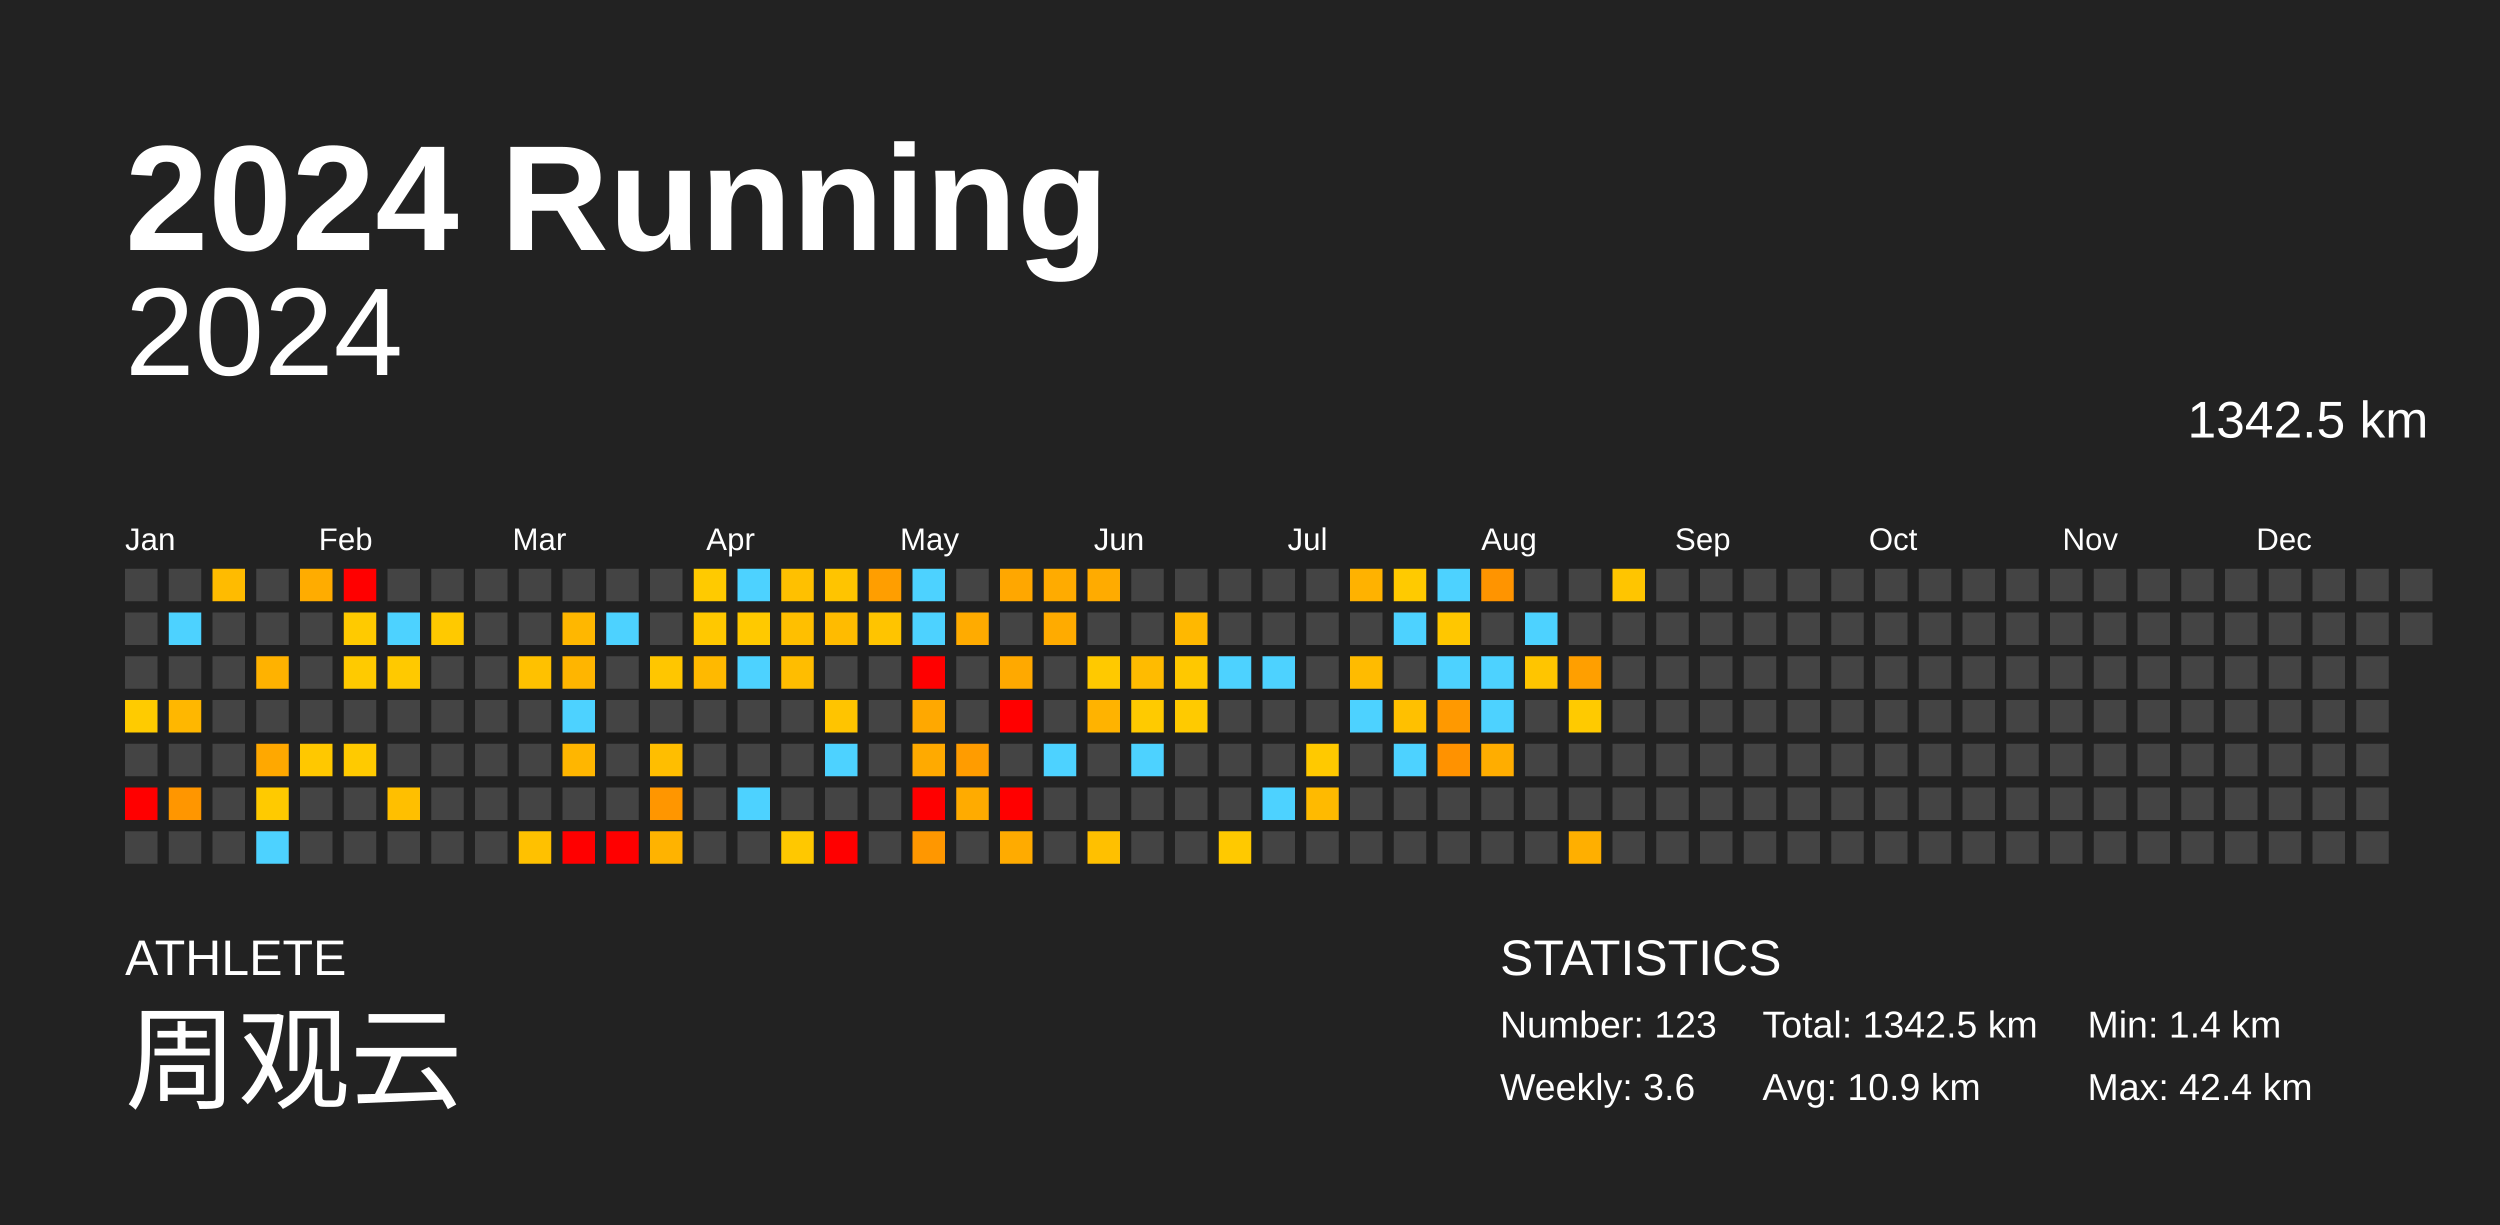
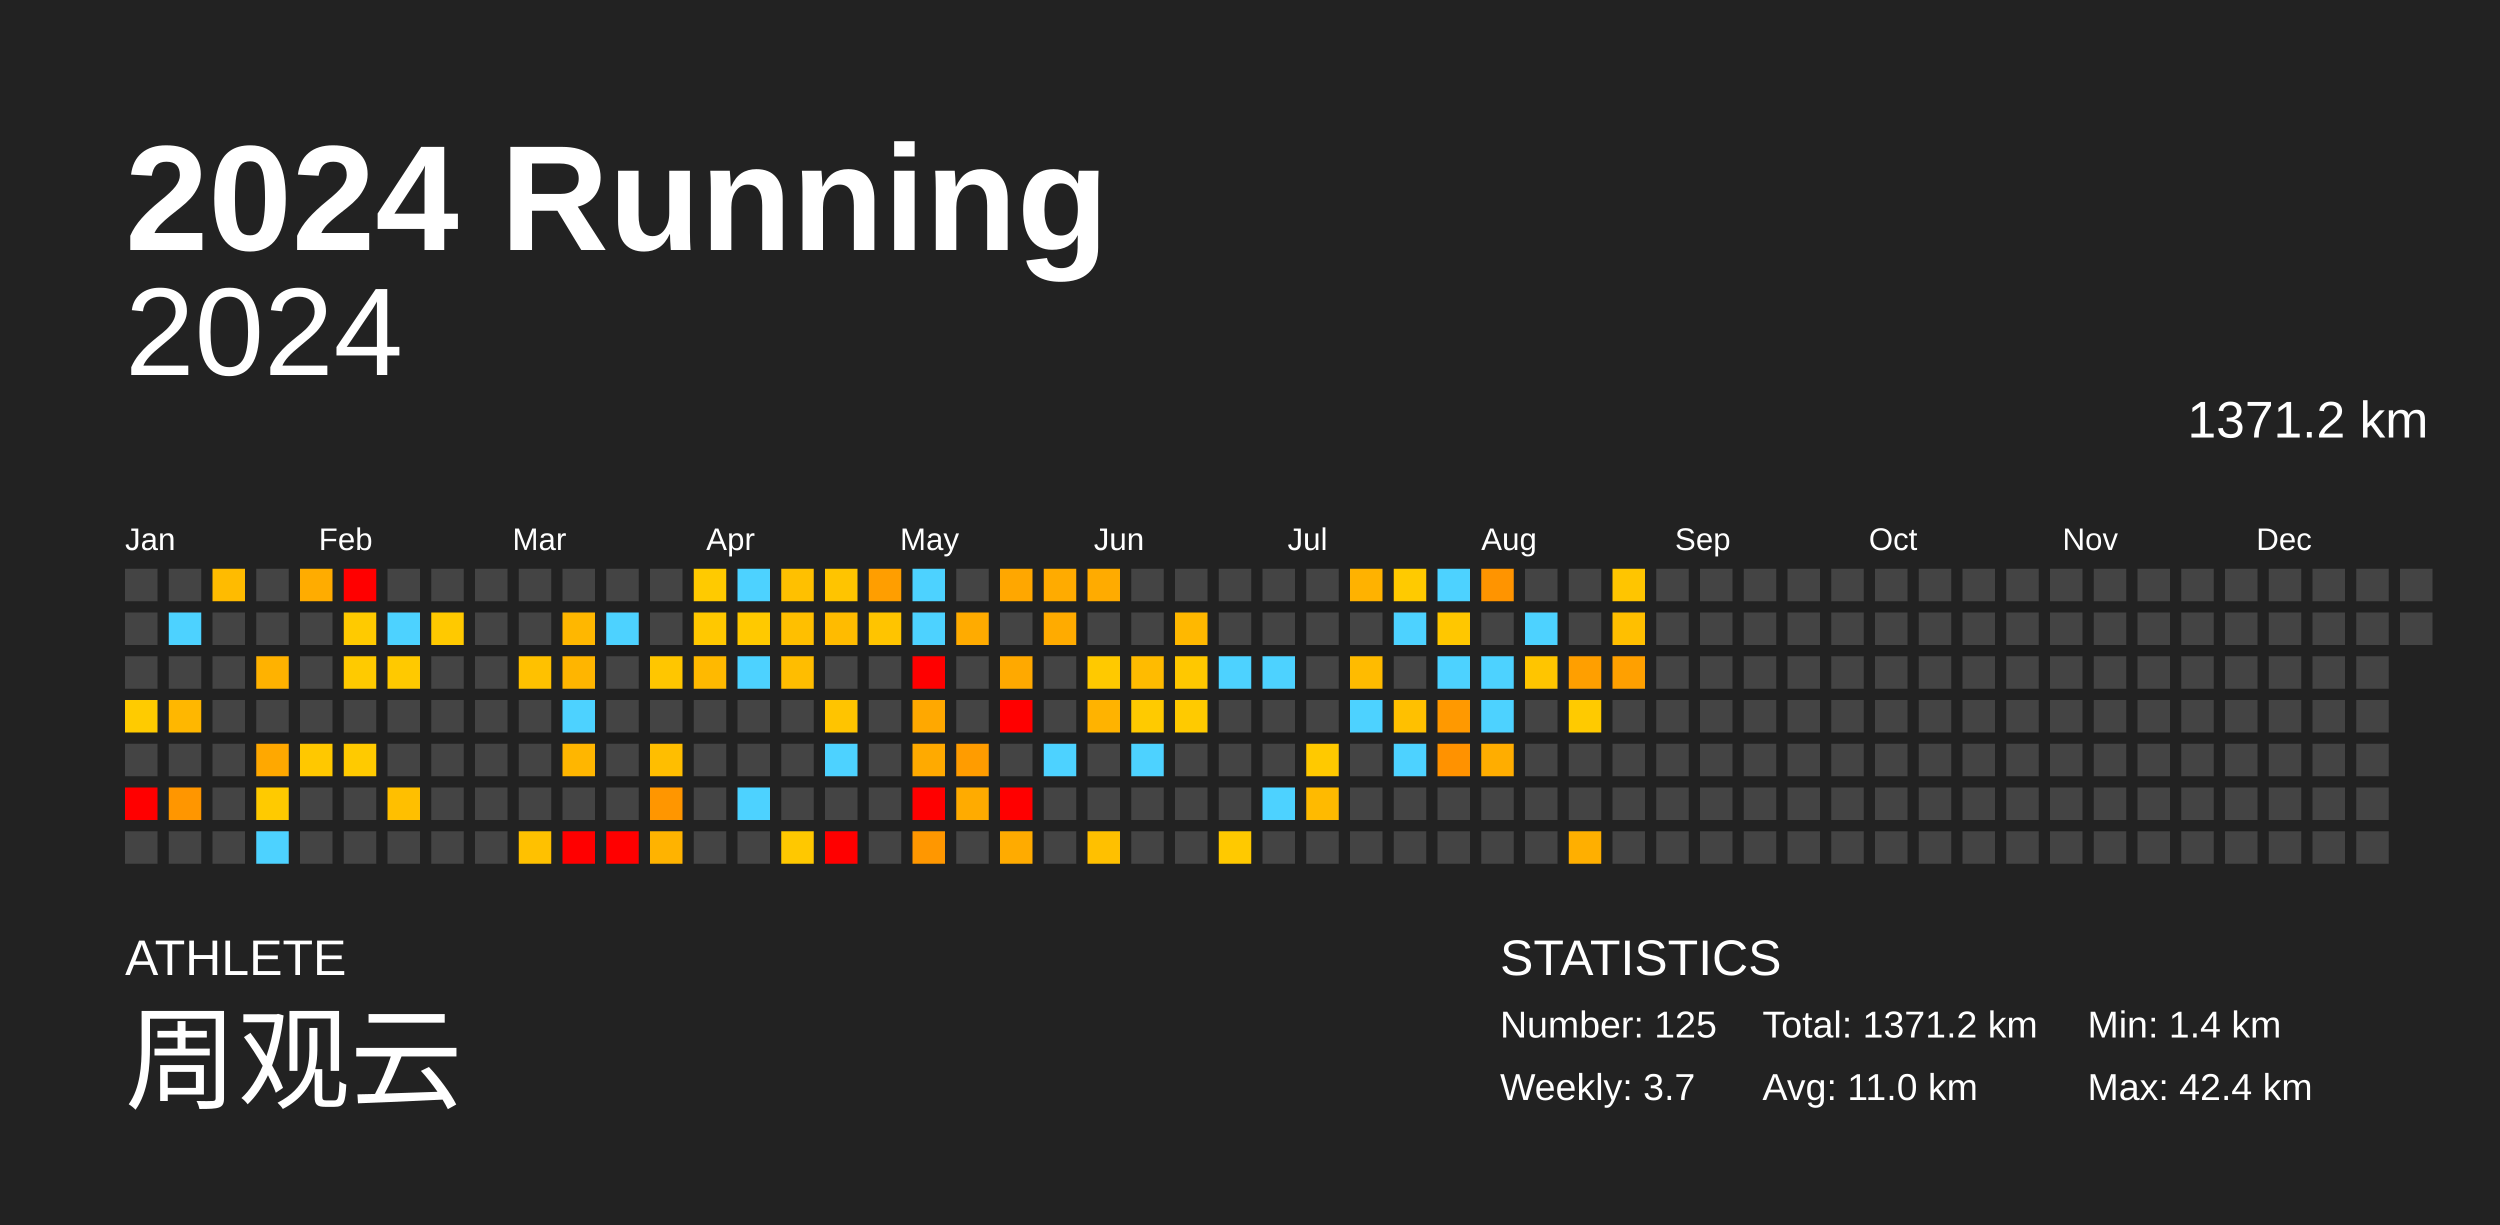
<svg xmlns="http://www.w3.org/2000/svg" baseProfile="full" height="98mm" version="1.1" viewBox="0,0,200,98" width="200mm">
  <defs />
  <rect fill="#222222" height="98" width="200" x="0" y="0" />
  <text fill="#FFFFFF" style="font-size:12px; font-family:Arial; font-weight:bold;" x="10" y="20">2024 Running</text>
  <text fill="#FFFFFF" style="font-size:4px; font-family:Arial" x="10" y="78">ATHLETE</text>
  <text fill="#FFFFFF" style="font-size:9px; font-family:Arial" x="10" y="88">周观云</text>
  <text fill="#FFFFFF" style="font-size:4px; font-family:Arial" x="120" y="78">STATISTICS</text>
-   <text fill="#FFFFFF" style="font-size:3px; font-family:Arial" x="120" y="83">Number: 123</text>
-   <text fill="#FFFFFF" style="font-size:3px; font-family:Arial" x="120" y="88">Weekly: 3.6</text>
-   <text fill="#FFFFFF" style="font-size:3px; font-family:Arial" x="141" y="83">Total: 1342.5 km</text>
-   <text fill="#FFFFFF" style="font-size:3px; font-family:Arial" x="141" y="88">Avg: 10.9 km</text>
+   <text fill="#FFFFFF" style="font-size:3px; font-family:Arial" x="120" y="83">Number: 125</text>
+   <text fill="#FFFFFF" style="font-size:3px; font-family:Arial" x="120" y="88">Weekly: 3.7</text>
+   <text fill="#FFFFFF" style="font-size:3px; font-family:Arial" x="141" y="83">Total: 1371.2 km</text>
+   <text fill="#FFFFFF" style="font-size:3px; font-family:Arial" x="141" y="88">Avg: 11.0 km</text>
  <text fill="#FFFFFF" style="font-size:3px; font-family:Arial" x="167" y="83">Min: 1.4 km</text>
  <text fill="#FFFFFF" style="font-size:3px; font-family:Arial" x="167" y="88">Max: 42.4 km</text>
  <text alignment-baseline="hanging" fill="#FFFFFF" style="font-size:10.0px; font-family:Arial;" x="10" y="30">2024</text>
-   <text alignment-baseline="hanging" fill="#FFFFFF" style="font-size:4.125px; font-family:Arial;" x="175" y="35">1342.5 km</text>
+   <text alignment-baseline="hanging" fill="#FFFFFF" style="font-size:4.125px; font-family:Arial;" x="175" y="35">1371.2 km</text>
  <text fill="#FFFFFF" style="font-size:2.5px; font-family:Arial" x="10.0" y="44">Jan</text>
  <text fill="#FFFFFF" style="font-size:2.5px; font-family:Arial" x="25.5" y="44">Feb</text>
  <text fill="#FFFFFF" style="font-size:2.5px; font-family:Arial" x="41.0" y="44">Mar</text>
  <text fill="#FFFFFF" style="font-size:2.5px; font-family:Arial" x="56.5" y="44">Apr</text>
  <text fill="#FFFFFF" style="font-size:2.5px; font-family:Arial" x="72.0" y="44">May</text>
  <text fill="#FFFFFF" style="font-size:2.5px; font-family:Arial" x="87.5" y="44">Jun</text>
  <text fill="#FFFFFF" style="font-size:2.5px; font-family:Arial" x="103.0" y="44">Jul</text>
  <text fill="#FFFFFF" style="font-size:2.5px; font-family:Arial" x="118.5" y="44">Aug</text>
  <text fill="#FFFFFF" style="font-size:2.5px; font-family:Arial" x="134.0" y="44">Sep</text>
  <text fill="#FFFFFF" style="font-size:2.5px; font-family:Arial" x="149.5" y="44">Oct</text>
  <text fill="#FFFFFF" style="font-size:2.5px; font-family:Arial" x="165.0" y="44">Nov</text>
  <text fill="#FFFFFF" style="font-size:2.5px; font-family:Arial" x="180.5" y="44">Dec</text>
  <rect fill="#444444" height="2.6" width="2.6" x="10.0" y="45.5" />
  <rect fill="#444444" height="2.6" width="2.6" x="10.0" y="49.0" />
  <rect fill="#444444" height="2.6" width="2.6" x="10.0" y="52.5" />
  <rect fill="#ffcb00" height="2.6" width="2.6" x="10.0" y="56.0" />
  <rect fill="#444444" height="2.6" width="2.6" x="10.0" y="59.5" />
  <rect fill="red" height="2.6" width="2.6" x="10.0" y="63.0" />
  <rect fill="#444444" height="2.6" width="2.6" x="10.0" y="66.5" />
  <rect fill="#444444" height="2.6" width="2.6" x="13.5" y="45.5" />
  <rect fill="#4dd2ff" height="2.6" width="2.6" x="13.5" y="49.0" />
  <rect fill="#444444" height="2.6" width="2.6" x="13.5" y="52.5" />
  <rect fill="#ffb700" height="2.6" width="2.6" x="13.5" y="56.0" />
  <rect fill="#444444" height="2.6" width="2.6" x="13.5" y="59.5" />
  <rect fill="#ff9600" height="2.6" width="2.6" x="13.5" y="63.0" />
  <rect fill="#444444" height="2.6" width="2.6" x="13.5" y="66.5" />
  <rect fill="#ffbb00" height="2.6" width="2.6" x="17.0" y="45.5" />
  <rect fill="#444444" height="2.6" width="2.6" x="17.0" y="49.0" />
  <rect fill="#444444" height="2.6" width="2.6" x="17.0" y="52.5" />
  <rect fill="#444444" height="2.6" width="2.6" x="17.0" y="56.0" />
  <rect fill="#444444" height="2.6" width="2.6" x="17.0" y="59.5" />
  <rect fill="#444444" height="2.6" width="2.6" x="17.0" y="63.0" />
  <rect fill="#444444" height="2.6" width="2.6" x="17.0" y="66.5" />
  <rect fill="#444444" height="2.6" width="2.6" x="20.5" y="45.5" />
  <rect fill="#444444" height="2.6" width="2.6" x="20.5" y="49.0" />
  <rect fill="#ffb200" height="2.6" width="2.6" x="20.5" y="52.5" />
  <rect fill="#444444" height="2.6" width="2.6" x="20.5" y="56.0" />
  <rect fill="#ffa800" height="2.6" width="2.6" x="20.5" y="59.5" />
  <rect fill="#ffca00" height="2.6" width="2.6" x="20.5" y="63.0" />
  <rect fill="#4dd2ff" height="2.6" width="2.6" x="20.5" y="66.5" />
  <rect fill="#ffac00" height="2.6" width="2.6" x="24.0" y="45.5" />
  <rect fill="#444444" height="2.6" width="2.6" x="24.0" y="49.0" />
  <rect fill="#444444" height="2.6" width="2.6" x="24.0" y="52.5" />
  <rect fill="#444444" height="2.6" width="2.6" x="24.0" y="56.0" />
  <rect fill="#ffc800" height="2.6" width="2.6" x="24.0" y="59.5" />
  <rect fill="#444444" height="2.6" width="2.6" x="24.0" y="63.0" />
  <rect fill="#444444" height="2.6" width="2.6" x="24.0" y="66.5" />
  <rect fill="red" height="2.6" width="2.6" x="27.5" y="45.5" />
  <rect fill="#ffca00" height="2.6" width="2.6" x="27.5" y="49.0" />
  <rect fill="#ffca00" height="2.6" width="2.6" x="27.5" y="52.5" />
  <rect fill="#444444" height="2.6" width="2.6" x="27.5" y="56.0" />
  <rect fill="#ffca00" height="2.6" width="2.6" x="27.5" y="59.5" />
  <rect fill="#444444" height="2.6" width="2.6" x="27.5" y="63.0" />
  <rect fill="#444444" height="2.6" width="2.6" x="27.5" y="66.5" />
  <rect fill="#444444" height="2.6" width="2.6" x="31.0" y="45.5" />
  <rect fill="#4dd2ff" height="2.6" width="2.6" x="31.0" y="49.0" />
  <rect fill="#ffc900" height="2.6" width="2.6" x="31.0" y="52.5" />
  <rect fill="#444444" height="2.6" width="2.6" x="31.0" y="56.0" />
  <rect fill="#444444" height="2.6" width="2.6" x="31.0" y="59.5" />
  <rect fill="#ffbf00" height="2.6" width="2.6" x="31.0" y="63.0" />
  <rect fill="#444444" height="2.6" width="2.6" x="31.0" y="66.5" />
  <rect fill="#444444" height="2.6" width="2.6" x="34.5" y="45.5" />
  <rect fill="#ffc900" height="2.6" width="2.6" x="34.5" y="49.0" />
  <rect fill="#444444" height="2.6" width="2.6" x="34.5" y="52.5" />
  <rect fill="#444444" height="2.6" width="2.6" x="34.5" y="56.0" />
  <rect fill="#444444" height="2.6" width="2.6" x="34.5" y="59.5" />
  <rect fill="#444444" height="2.6" width="2.6" x="34.5" y="63.0" />
  <rect fill="#444444" height="2.6" width="2.6" x="34.5" y="66.5" />
  <rect fill="#444444" height="2.6" width="2.6" x="38.0" y="45.5" />
  <rect fill="#444444" height="2.6" width="2.6" x="38.0" y="49.0" />
  <rect fill="#444444" height="2.6" width="2.6" x="38.0" y="52.5" />
  <rect fill="#444444" height="2.6" width="2.6" x="38.0" y="56.0" />
  <rect fill="#444444" height="2.6" width="2.6" x="38.0" y="59.5" />
  <rect fill="#444444" height="2.6" width="2.6" x="38.0" y="63.0" />
  <rect fill="#444444" height="2.6" width="2.6" x="38.0" y="66.5" />
  <rect fill="#444444" height="2.6" width="2.6" x="41.5" y="45.5" />
  <rect fill="#444444" height="2.6" width="2.6" x="41.5" y="49.0" />
  <rect fill="#ffc100" height="2.6" width="2.6" x="41.5" y="52.5" />
  <rect fill="#444444" height="2.6" width="2.6" x="41.5" y="56.0" />
  <rect fill="#444444" height="2.6" width="2.6" x="41.5" y="59.5" />
  <rect fill="#444444" height="2.6" width="2.6" x="41.5" y="63.0" />
  <rect fill="#ffc100" height="2.6" width="2.6" x="41.5" y="66.5" />
  <rect fill="#444444" height="2.6" width="2.6" x="45.0" y="45.5" />
  <rect fill="#ffb700" height="2.6" width="2.6" x="45.0" y="49.0" />
  <rect fill="#ffb500" height="2.6" width="2.6" x="45.0" y="52.5" />
  <rect fill="#4dd2ff" height="2.6" width="2.6" x="45.0" y="56.0" />
  <rect fill="#ffb600" height="2.6" width="2.6" x="45.0" y="59.5" />
  <rect fill="#444444" height="2.6" width="2.6" x="45.0" y="63.0" />
  <rect fill="red" height="2.6" width="2.6" x="45.0" y="66.5" />
  <rect fill="#444444" height="2.6" width="2.6" x="48.5" y="45.5" />
  <rect fill="#4dd2ff" height="2.6" width="2.6" x="48.5" y="49.0" />
  <rect fill="#444444" height="2.6" width="2.6" x="48.5" y="52.5" />
  <rect fill="#444444" height="2.6" width="2.6" x="48.5" y="56.0" />
  <rect fill="#444444" height="2.6" width="2.6" x="48.5" y="59.5" />
  <rect fill="#444444" height="2.6" width="2.6" x="48.5" y="63.0" />
  <rect fill="red" height="2.6" width="2.6" x="48.5" y="66.5" />
  <rect fill="#444444" height="2.6" width="2.6" x="52.0" y="45.5" />
  <rect fill="#444444" height="2.6" width="2.6" x="52.0" y="49.0" />
  <rect fill="#ffc600" height="2.6" width="2.6" x="52.0" y="52.5" />
  <rect fill="#444444" height="2.6" width="2.6" x="52.0" y="56.0" />
  <rect fill="#ffbe00" height="2.6" width="2.6" x="52.0" y="59.5" />
  <rect fill="#ff9600" height="2.6" width="2.6" x="52.0" y="63.0" />
  <rect fill="#ffb300" height="2.6" width="2.6" x="52.0" y="66.5" />
  <rect fill="#ffca00" height="2.6" width="2.6" x="55.5" y="45.5" />
  <rect fill="#ffc800" height="2.6" width="2.6" x="55.5" y="49.0" />
  <rect fill="#ffb900" height="2.6" width="2.6" x="55.5" y="52.5" />
  <rect fill="#444444" height="2.6" width="2.6" x="55.5" y="56.0" />
  <rect fill="#444444" height="2.6" width="2.6" x="55.5" y="59.5" />
  <rect fill="#444444" height="2.6" width="2.6" x="55.5" y="63.0" />
  <rect fill="#444444" height="2.6" width="2.6" x="55.5" y="66.5" />
  <rect fill="#4dd2ff" height="2.6" width="2.6" x="59.0" y="45.5" />
  <rect fill="#ffc900" height="2.6" width="2.6" x="59.0" y="49.0" />
  <rect fill="#4dd2ff" height="2.6" width="2.6" x="59.0" y="52.5" />
  <rect fill="#444444" height="2.6" width="2.6" x="59.0" y="56.0" />
  <rect fill="#444444" height="2.6" width="2.6" x="59.0" y="59.5" />
  <rect fill="#4dd2ff" height="2.6" width="2.6" x="59.0" y="63.0" />
  <rect fill="#444444" height="2.6" width="2.6" x="59.0" y="66.5" />
  <rect fill="#ffc000" height="2.6" width="2.6" x="62.5" y="45.5" />
  <rect fill="#ffbf00" height="2.6" width="2.6" x="62.5" y="49.0" />
  <rect fill="#ffbd00" height="2.6" width="2.6" x="62.5" y="52.5" />
  <rect fill="#444444" height="2.6" width="2.6" x="62.5" y="56.0" />
  <rect fill="#444444" height="2.6" width="2.6" x="62.5" y="59.5" />
  <rect fill="#444444" height="2.6" width="2.6" x="62.5" y="63.0" />
  <rect fill="#ffc800" height="2.6" width="2.6" x="62.5" y="66.5" />
  <rect fill="#ffc400" height="2.6" width="2.6" x="66.0" y="45.5" />
  <rect fill="#ffbb00" height="2.6" width="2.6" x="66.0" y="49.0" />
  <rect fill="#444444" height="2.6" width="2.6" x="66.0" y="52.5" />
  <rect fill="#ffc400" height="2.6" width="2.6" x="66.0" y="56.0" />
  <rect fill="#4dd2ff" height="2.6" width="2.6" x="66.0" y="59.5" />
  <rect fill="#444444" height="2.6" width="2.6" x="66.0" y="63.0" />
  <rect fill="red" height="2.6" width="2.6" x="66.0" y="66.5" />
  <rect fill="#ff9e00" height="2.6" width="2.6" x="69.5" y="45.5" />
  <rect fill="#ffc400" height="2.6" width="2.6" x="69.5" y="49.0" />
  <rect fill="#444444" height="2.6" width="2.6" x="69.5" y="52.5" />
  <rect fill="#444444" height="2.6" width="2.6" x="69.5" y="56.0" />
  <rect fill="#444444" height="2.6" width="2.6" x="69.5" y="59.5" />
  <rect fill="#444444" height="2.6" width="2.6" x="69.5" y="63.0" />
  <rect fill="#444444" height="2.6" width="2.6" x="69.5" y="66.5" />
  <rect fill="#4dd2ff" height="2.6" width="2.6" x="73.0" y="45.5" />
  <rect fill="#4dd2ff" height="2.6" width="2.6" x="73.0" y="49.0" />
  <rect fill="red" height="2.6" width="2.6" x="73.0" y="52.5" />
  <rect fill="#ffa800" height="2.6" width="2.6" x="73.0" y="56.0" />
  <rect fill="#ffaa00" height="2.6" width="2.6" x="73.0" y="59.5" />
  <rect fill="red" height="2.6" width="2.6" x="73.0" y="63.0" />
  <rect fill="#ff9700" height="2.6" width="2.6" x="73.0" y="66.5" />
  <rect fill="#444444" height="2.6" width="2.6" x="76.5" y="45.5" />
  <rect fill="#ffab00" height="2.6" width="2.6" x="76.5" y="49.0" />
  <rect fill="#444444" height="2.6" width="2.6" x="76.5" y="52.5" />
  <rect fill="#444444" height="2.6" width="2.6" x="76.5" y="56.0" />
  <rect fill="#ff9c00" height="2.6" width="2.6" x="76.5" y="59.5" />
  <rect fill="#ffab00" height="2.6" width="2.6" x="76.5" y="63.0" />
  <rect fill="#444444" height="2.6" width="2.6" x="76.5" y="66.5" />
  <rect fill="#ffa700" height="2.6" width="2.6" x="80.0" y="45.5" />
  <rect fill="#444444" height="2.6" width="2.6" x="80.0" y="49.0" />
  <rect fill="#ffa900" height="2.6" width="2.6" x="80.0" y="52.5" />
  <rect fill="red" height="2.6" width="2.6" x="80.0" y="56.0" />
  <rect fill="#444444" height="2.6" width="2.6" x="80.0" y="59.5" />
  <rect fill="red" height="2.6" width="2.6" x="80.0" y="63.0" />
  <rect fill="#ffab00" height="2.6" width="2.6" x="80.0" y="66.5" />
  <rect fill="#ffab00" height="2.6" width="2.6" x="83.5" y="45.5" />
  <rect fill="#ffab00" height="2.6" width="2.6" x="83.5" y="49.0" />
  <rect fill="#444444" height="2.6" width="2.6" x="83.5" y="52.5" />
  <rect fill="#444444" height="2.6" width="2.6" x="83.5" y="56.0" />
  <rect fill="#4dd2ff" height="2.6" width="2.6" x="83.5" y="59.5" />
  <rect fill="#444444" height="2.6" width="2.6" x="83.5" y="63.0" />
  <rect fill="#444444" height="2.6" width="2.6" x="83.5" y="66.5" />
  <rect fill="#ffab00" height="2.6" width="2.6" x="87.0" y="45.5" />
  <rect fill="#444444" height="2.6" width="2.6" x="87.0" y="49.0" />
  <rect fill="#ffc900" height="2.6" width="2.6" x="87.0" y="52.5" />
  <rect fill="#ffb300" height="2.6" width="2.6" x="87.0" y="56.0" />
  <rect fill="#444444" height="2.6" width="2.6" x="87.0" y="59.5" />
  <rect fill="#444444" height="2.6" width="2.6" x="87.0" y="63.0" />
  <rect fill="#ffc000" height="2.6" width="2.6" x="87.0" y="66.5" />
  <rect fill="#444444" height="2.6" width="2.6" x="90.5" y="45.5" />
  <rect fill="#444444" height="2.6" width="2.6" x="90.5" y="49.0" />
  <rect fill="#ffbb00" height="2.6" width="2.6" x="90.5" y="52.5" />
  <rect fill="#ffca00" height="2.6" width="2.6" x="90.5" y="56.0" />
  <rect fill="#4dd2ff" height="2.6" width="2.6" x="90.5" y="59.5" />
  <rect fill="#444444" height="2.6" width="2.6" x="90.5" y="63.0" />
  <rect fill="#444444" height="2.6" width="2.6" x="90.5" y="66.5" />
  <rect fill="#444444" height="2.6" width="2.6" x="94.0" y="45.5" />
  <rect fill="#ffb800" height="2.6" width="2.6" x="94.0" y="49.0" />
  <rect fill="#ffc800" height="2.6" width="2.6" x="94.0" y="52.5" />
  <rect fill="#ffca00" height="2.6" width="2.6" x="94.0" y="56.0" />
  <rect fill="#444444" height="2.6" width="2.6" x="94.0" y="59.5" />
  <rect fill="#444444" height="2.6" width="2.6" x="94.0" y="63.0" />
  <rect fill="#444444" height="2.6" width="2.6" x="94.0" y="66.5" />
  <rect fill="#444444" height="2.6" width="2.6" x="97.5" y="45.5" />
  <rect fill="#444444" height="2.6" width="2.6" x="97.5" y="49.0" />
  <rect fill="#4dd2ff" height="2.6" width="2.6" x="97.5" y="52.5" />
  <rect fill="#444444" height="2.6" width="2.6" x="97.5" y="56.0" />
  <rect fill="#444444" height="2.6" width="2.6" x="97.5" y="59.5" />
  <rect fill="#444444" height="2.6" width="2.6" x="97.5" y="63.0" />
  <rect fill="#ffc900" height="2.6" width="2.6" x="97.5" y="66.5" />
  <rect fill="#444444" height="2.6" width="2.6" x="101.0" y="45.5" />
  <rect fill="#444444" height="2.6" width="2.6" x="101.0" y="49.0" />
  <rect fill="#4dd2ff" height="2.6" width="2.6" x="101.0" y="52.5" />
  <rect fill="#444444" height="2.6" width="2.6" x="101.0" y="56.0" />
  <rect fill="#444444" height="2.6" width="2.6" x="101.0" y="59.5" />
  <rect fill="#4dd2ff" height="2.6" width="2.6" x="101.0" y="63.0" />
  <rect fill="#444444" height="2.6" width="2.6" x="101.0" y="66.5" />
  <rect fill="#444444" height="2.6" width="2.6" x="104.5" y="45.5" />
  <rect fill="#444444" height="2.6" width="2.6" x="104.5" y="49.0" />
  <rect fill="#444444" height="2.6" width="2.6" x="104.5" y="52.5" />
  <rect fill="#444444" height="2.6" width="2.6" x="104.5" y="56.0" />
  <rect fill="#ffc900" height="2.6" width="2.6" x="104.5" y="59.5" />
  <rect fill="#ffba00" height="2.6" width="2.6" x="104.5" y="63.0" />
  <rect fill="#444444" height="2.6" width="2.6" x="104.5" y="66.5" />
  <rect fill="#ffb200" height="2.6" width="2.6" x="108.0" y="45.5" />
  <rect fill="#444444" height="2.6" width="2.6" x="108.0" y="49.0" />
  <rect fill="#ffbb00" height="2.6" width="2.6" x="108.0" y="52.5" />
  <rect fill="#4dd2ff" height="2.6" width="2.6" x="108.0" y="56.0" />
  <rect fill="#444444" height="2.6" width="2.6" x="108.0" y="59.5" />
  <rect fill="#444444" height="2.6" width="2.6" x="108.0" y="63.0" />
  <rect fill="#444444" height="2.6" width="2.6" x="108.0" y="66.5" />
  <rect fill="#ffca00" height="2.6" width="2.6" x="111.5" y="45.5" />
  <rect fill="#4dd2ff" height="2.6" width="2.6" x="111.5" y="49.0" />
  <rect fill="#444444" height="2.6" width="2.6" x="111.5" y="52.5" />
  <rect fill="#ffc000" height="2.6" width="2.6" x="111.5" y="56.0" />
  <rect fill="#4dd2ff" height="2.6" width="2.6" x="111.5" y="59.5" />
  <rect fill="#444444" height="2.6" width="2.6" x="111.5" y="63.0" />
  <rect fill="#444444" height="2.6" width="2.6" x="111.5" y="66.5" />
  <rect fill="#4dd2ff" height="2.6" width="2.6" x="115.0" y="45.5" />
  <rect fill="#ffc700" height="2.6" width="2.6" x="115.0" y="49.0" />
  <rect fill="#4dd2ff" height="2.6" width="2.6" x="115.0" y="52.5" />
  <rect fill="#ff9900" height="2.6" width="2.6" x="115.0" y="56.0" />
  <rect fill="#ff9200" height="2.6" width="2.6" x="115.0" y="59.5" />
  <rect fill="#444444" height="2.6" width="2.6" x="115.0" y="63.0" />
  <rect fill="#444444" height="2.6" width="2.6" x="115.0" y="66.5" />
  <rect fill="#ff9400" height="2.6" width="2.6" x="118.5" y="45.5" />
  <rect fill="#444444" height="2.6" width="2.6" x="118.5" y="49.0" />
  <rect fill="#4dd2ff" height="2.6" width="2.6" x="118.5" y="52.5" />
  <rect fill="#4dd2ff" height="2.6" width="2.6" x="118.5" y="56.0" />
  <rect fill="#ffad00" height="2.6" width="2.6" x="118.5" y="59.5" />
  <rect fill="#444444" height="2.6" width="2.6" x="118.5" y="63.0" />
  <rect fill="#444444" height="2.6" width="2.6" x="118.5" y="66.5" />
  <rect fill="#444444" height="2.6" width="2.6" x="122.0" y="45.5" />
  <rect fill="#4dd2ff" height="2.6" width="2.6" x="122.0" y="49.0" />
  <rect fill="#ffc500" height="2.6" width="2.6" x="122.0" y="52.5" />
  <rect fill="#444444" height="2.6" width="2.6" x="122.0" y="56.0" />
  <rect fill="#444444" height="2.6" width="2.6" x="122.0" y="59.5" />
  <rect fill="#444444" height="2.6" width="2.6" x="122.0" y="63.0" />
  <rect fill="#444444" height="2.6" width="2.6" x="122.0" y="66.5" />
  <rect fill="#444444" height="2.6" width="2.6" x="125.5" y="45.5" />
  <rect fill="#444444" height="2.6" width="2.6" x="125.5" y="49.0" />
  <rect fill="#ff9f00" height="2.6" width="2.6" x="125.5" y="52.5" />
  <rect fill="#ffca00" height="2.6" width="2.6" x="125.5" y="56.0" />
  <rect fill="#444444" height="2.6" width="2.6" x="125.5" y="59.5" />
  <rect fill="#444444" height="2.6" width="2.6" x="125.5" y="63.0" />
  <rect fill="#ffaf00" height="2.6" width="2.6" x="125.5" y="66.5" />
  <rect fill="#ffc500" height="2.6" width="2.6" x="129.0" y="45.5" />
-   <rect fill="#444444" height="2.6" width="2.6" x="129.0" y="49.0" />
-   <rect fill="#444444" height="2.6" width="2.6" x="129.0" y="52.5" />
+   <rect fill="#ffbf00" height="2.6" width="2.6" x="129.0" y="49.0" />
+   <rect fill="#ffa000" height="2.6" width="2.6" x="129.0" y="52.5" />
  <rect fill="#444444" height="2.6" width="2.6" x="129.0" y="56.0" />
  <rect fill="#444444" height="2.6" width="2.6" x="129.0" y="59.5" />
  <rect fill="#444444" height="2.6" width="2.6" x="129.0" y="63.0" />
  <rect fill="#444444" height="2.6" width="2.6" x="129.0" y="66.5" />
  <rect fill="#444444" height="2.6" width="2.6" x="132.5" y="45.5" />
  <rect fill="#444444" height="2.6" width="2.6" x="132.5" y="49.0" />
  <rect fill="#444444" height="2.6" width="2.6" x="132.5" y="52.5" />
  <rect fill="#444444" height="2.6" width="2.6" x="132.5" y="56.0" />
  <rect fill="#444444" height="2.6" width="2.6" x="132.5" y="59.5" />
  <rect fill="#444444" height="2.6" width="2.6" x="132.5" y="63.0" />
  <rect fill="#444444" height="2.6" width="2.6" x="132.5" y="66.5" />
  <rect fill="#444444" height="2.6" width="2.6" x="136.0" y="45.5" />
  <rect fill="#444444" height="2.6" width="2.6" x="136.0" y="49.0" />
  <rect fill="#444444" height="2.6" width="2.6" x="136.0" y="52.5" />
  <rect fill="#444444" height="2.6" width="2.6" x="136.0" y="56.0" />
  <rect fill="#444444" height="2.6" width="2.6" x="136.0" y="59.5" />
  <rect fill="#444444" height="2.6" width="2.6" x="136.0" y="63.0" />
  <rect fill="#444444" height="2.6" width="2.6" x="136.0" y="66.5" />
  <rect fill="#444444" height="2.6" width="2.6" x="139.5" y="45.5" />
  <rect fill="#444444" height="2.6" width="2.6" x="139.5" y="49.0" />
  <rect fill="#444444" height="2.6" width="2.6" x="139.5" y="52.5" />
  <rect fill="#444444" height="2.6" width="2.6" x="139.5" y="56.0" />
  <rect fill="#444444" height="2.6" width="2.6" x="139.5" y="59.5" />
  <rect fill="#444444" height="2.6" width="2.6" x="139.5" y="63.0" />
  <rect fill="#444444" height="2.6" width="2.6" x="139.5" y="66.5" />
  <rect fill="#444444" height="2.6" width="2.6" x="143.0" y="45.5" />
  <rect fill="#444444" height="2.6" width="2.6" x="143.0" y="49.0" />
  <rect fill="#444444" height="2.6" width="2.6" x="143.0" y="52.5" />
  <rect fill="#444444" height="2.6" width="2.6" x="143.0" y="56.0" />
  <rect fill="#444444" height="2.6" width="2.6" x="143.0" y="59.5" />
  <rect fill="#444444" height="2.6" width="2.6" x="143.0" y="63.0" />
  <rect fill="#444444" height="2.6" width="2.6" x="143.0" y="66.5" />
  <rect fill="#444444" height="2.6" width="2.6" x="146.5" y="45.5" />
  <rect fill="#444444" height="2.6" width="2.6" x="146.5" y="49.0" />
  <rect fill="#444444" height="2.6" width="2.6" x="146.5" y="52.5" />
  <rect fill="#444444" height="2.6" width="2.6" x="146.5" y="56.0" />
  <rect fill="#444444" height="2.6" width="2.6" x="146.5" y="59.5" />
  <rect fill="#444444" height="2.6" width="2.6" x="146.5" y="63.0" />
  <rect fill="#444444" height="2.6" width="2.6" x="146.5" y="66.5" />
  <rect fill="#444444" height="2.6" width="2.6" x="150.0" y="45.5" />
  <rect fill="#444444" height="2.6" width="2.6" x="150.0" y="49.0" />
  <rect fill="#444444" height="2.6" width="2.6" x="150.0" y="52.5" />
  <rect fill="#444444" height="2.6" width="2.6" x="150.0" y="56.0" />
  <rect fill="#444444" height="2.6" width="2.6" x="150.0" y="59.5" />
  <rect fill="#444444" height="2.6" width="2.6" x="150.0" y="63.0" />
  <rect fill="#444444" height="2.6" width="2.6" x="150.0" y="66.5" />
  <rect fill="#444444" height="2.6" width="2.6" x="153.5" y="45.5" />
  <rect fill="#444444" height="2.6" width="2.6" x="153.5" y="49.0" />
  <rect fill="#444444" height="2.6" width="2.6" x="153.5" y="52.5" />
  <rect fill="#444444" height="2.6" width="2.6" x="153.5" y="56.0" />
  <rect fill="#444444" height="2.6" width="2.6" x="153.5" y="59.5" />
  <rect fill="#444444" height="2.6" width="2.6" x="153.5" y="63.0" />
  <rect fill="#444444" height="2.6" width="2.6" x="153.5" y="66.5" />
  <rect fill="#444444" height="2.6" width="2.6" x="157.0" y="45.5" />
  <rect fill="#444444" height="2.6" width="2.6" x="157.0" y="49.0" />
  <rect fill="#444444" height="2.6" width="2.6" x="157.0" y="52.5" />
  <rect fill="#444444" height="2.6" width="2.6" x="157.0" y="56.0" />
  <rect fill="#444444" height="2.6" width="2.6" x="157.0" y="59.5" />
  <rect fill="#444444" height="2.6" width="2.6" x="157.0" y="63.0" />
  <rect fill="#444444" height="2.6" width="2.6" x="157.0" y="66.5" />
  <rect fill="#444444" height="2.6" width="2.6" x="160.5" y="45.5" />
  <rect fill="#444444" height="2.6" width="2.6" x="160.5" y="49.0" />
  <rect fill="#444444" height="2.6" width="2.6" x="160.5" y="52.5" />
  <rect fill="#444444" height="2.6" width="2.6" x="160.5" y="56.0" />
  <rect fill="#444444" height="2.6" width="2.6" x="160.5" y="59.5" />
  <rect fill="#444444" height="2.6" width="2.6" x="160.5" y="63.0" />
  <rect fill="#444444" height="2.6" width="2.6" x="160.5" y="66.5" />
  <rect fill="#444444" height="2.6" width="2.6" x="164.0" y="45.5" />
  <rect fill="#444444" height="2.6" width="2.6" x="164.0" y="49.0" />
  <rect fill="#444444" height="2.6" width="2.6" x="164.0" y="52.5" />
  <rect fill="#444444" height="2.6" width="2.6" x="164.0" y="56.0" />
  <rect fill="#444444" height="2.6" width="2.6" x="164.0" y="59.5" />
  <rect fill="#444444" height="2.6" width="2.6" x="164.0" y="63.0" />
  <rect fill="#444444" height="2.6" width="2.6" x="164.0" y="66.5" />
  <rect fill="#444444" height="2.6" width="2.6" x="167.5" y="45.5" />
  <rect fill="#444444" height="2.6" width="2.6" x="167.5" y="49.0" />
  <rect fill="#444444" height="2.6" width="2.6" x="167.5" y="52.5" />
  <rect fill="#444444" height="2.6" width="2.6" x="167.5" y="56.0" />
  <rect fill="#444444" height="2.6" width="2.6" x="167.5" y="59.5" />
  <rect fill="#444444" height="2.6" width="2.6" x="167.5" y="63.0" />
  <rect fill="#444444" height="2.6" width="2.6" x="167.5" y="66.5" />
  <rect fill="#444444" height="2.6" width="2.6" x="171.0" y="45.5" />
  <rect fill="#444444" height="2.6" width="2.6" x="171.0" y="49.0" />
  <rect fill="#444444" height="2.6" width="2.6" x="171.0" y="52.5" />
  <rect fill="#444444" height="2.6" width="2.6" x="171.0" y="56.0" />
  <rect fill="#444444" height="2.6" width="2.6" x="171.0" y="59.5" />
  <rect fill="#444444" height="2.6" width="2.6" x="171.0" y="63.0" />
  <rect fill="#444444" height="2.6" width="2.6" x="171.0" y="66.5" />
  <rect fill="#444444" height="2.6" width="2.6" x="174.5" y="45.5" />
  <rect fill="#444444" height="2.6" width="2.6" x="174.5" y="49.0" />
  <rect fill="#444444" height="2.6" width="2.6" x="174.5" y="52.5" />
  <rect fill="#444444" height="2.6" width="2.6" x="174.5" y="56.0" />
  <rect fill="#444444" height="2.6" width="2.6" x="174.5" y="59.5" />
  <rect fill="#444444" height="2.6" width="2.6" x="174.5" y="63.0" />
  <rect fill="#444444" height="2.6" width="2.6" x="174.5" y="66.5" />
  <rect fill="#444444" height="2.6" width="2.6" x="178.0" y="45.5" />
  <rect fill="#444444" height="2.6" width="2.6" x="178.0" y="49.0" />
  <rect fill="#444444" height="2.6" width="2.6" x="178.0" y="52.5" />
  <rect fill="#444444" height="2.6" width="2.6" x="178.0" y="56.0" />
  <rect fill="#444444" height="2.6" width="2.6" x="178.0" y="59.5" />
  <rect fill="#444444" height="2.6" width="2.6" x="178.0" y="63.0" />
  <rect fill="#444444" height="2.6" width="2.6" x="178.0" y="66.5" />
  <rect fill="#444444" height="2.6" width="2.6" x="181.5" y="45.5" />
  <rect fill="#444444" height="2.6" width="2.6" x="181.5" y="49.0" />
  <rect fill="#444444" height="2.6" width="2.6" x="181.5" y="52.5" />
  <rect fill="#444444" height="2.6" width="2.6" x="181.5" y="56.0" />
  <rect fill="#444444" height="2.6" width="2.6" x="181.5" y="59.5" />
  <rect fill="#444444" height="2.6" width="2.6" x="181.5" y="63.0" />
  <rect fill="#444444" height="2.6" width="2.6" x="181.5" y="66.5" />
  <rect fill="#444444" height="2.6" width="2.6" x="185.0" y="45.5" />
  <rect fill="#444444" height="2.6" width="2.6" x="185.0" y="49.0" />
  <rect fill="#444444" height="2.6" width="2.6" x="185.0" y="52.5" />
  <rect fill="#444444" height="2.6" width="2.6" x="185.0" y="56.0" />
  <rect fill="#444444" height="2.6" width="2.6" x="185.0" y="59.5" />
  <rect fill="#444444" height="2.6" width="2.6" x="185.0" y="63.0" />
  <rect fill="#444444" height="2.6" width="2.6" x="185.0" y="66.5" />
  <rect fill="#444444" height="2.6" width="2.6" x="188.5" y="45.5" />
  <rect fill="#444444" height="2.6" width="2.6" x="188.5" y="49.0" />
  <rect fill="#444444" height="2.6" width="2.6" x="188.5" y="52.5" />
  <rect fill="#444444" height="2.6" width="2.6" x="188.5" y="56.0" />
  <rect fill="#444444" height="2.6" width="2.6" x="188.5" y="59.5" />
  <rect fill="#444444" height="2.6" width="2.6" x="188.5" y="63.0" />
  <rect fill="#444444" height="2.6" width="2.6" x="188.5" y="66.5" />
  <rect fill="#444444" height="2.6" width="2.6" x="192.0" y="45.5" />
  <rect fill="#444444" height="2.6" width="2.6" x="192.0" y="49.0" />
</svg>
